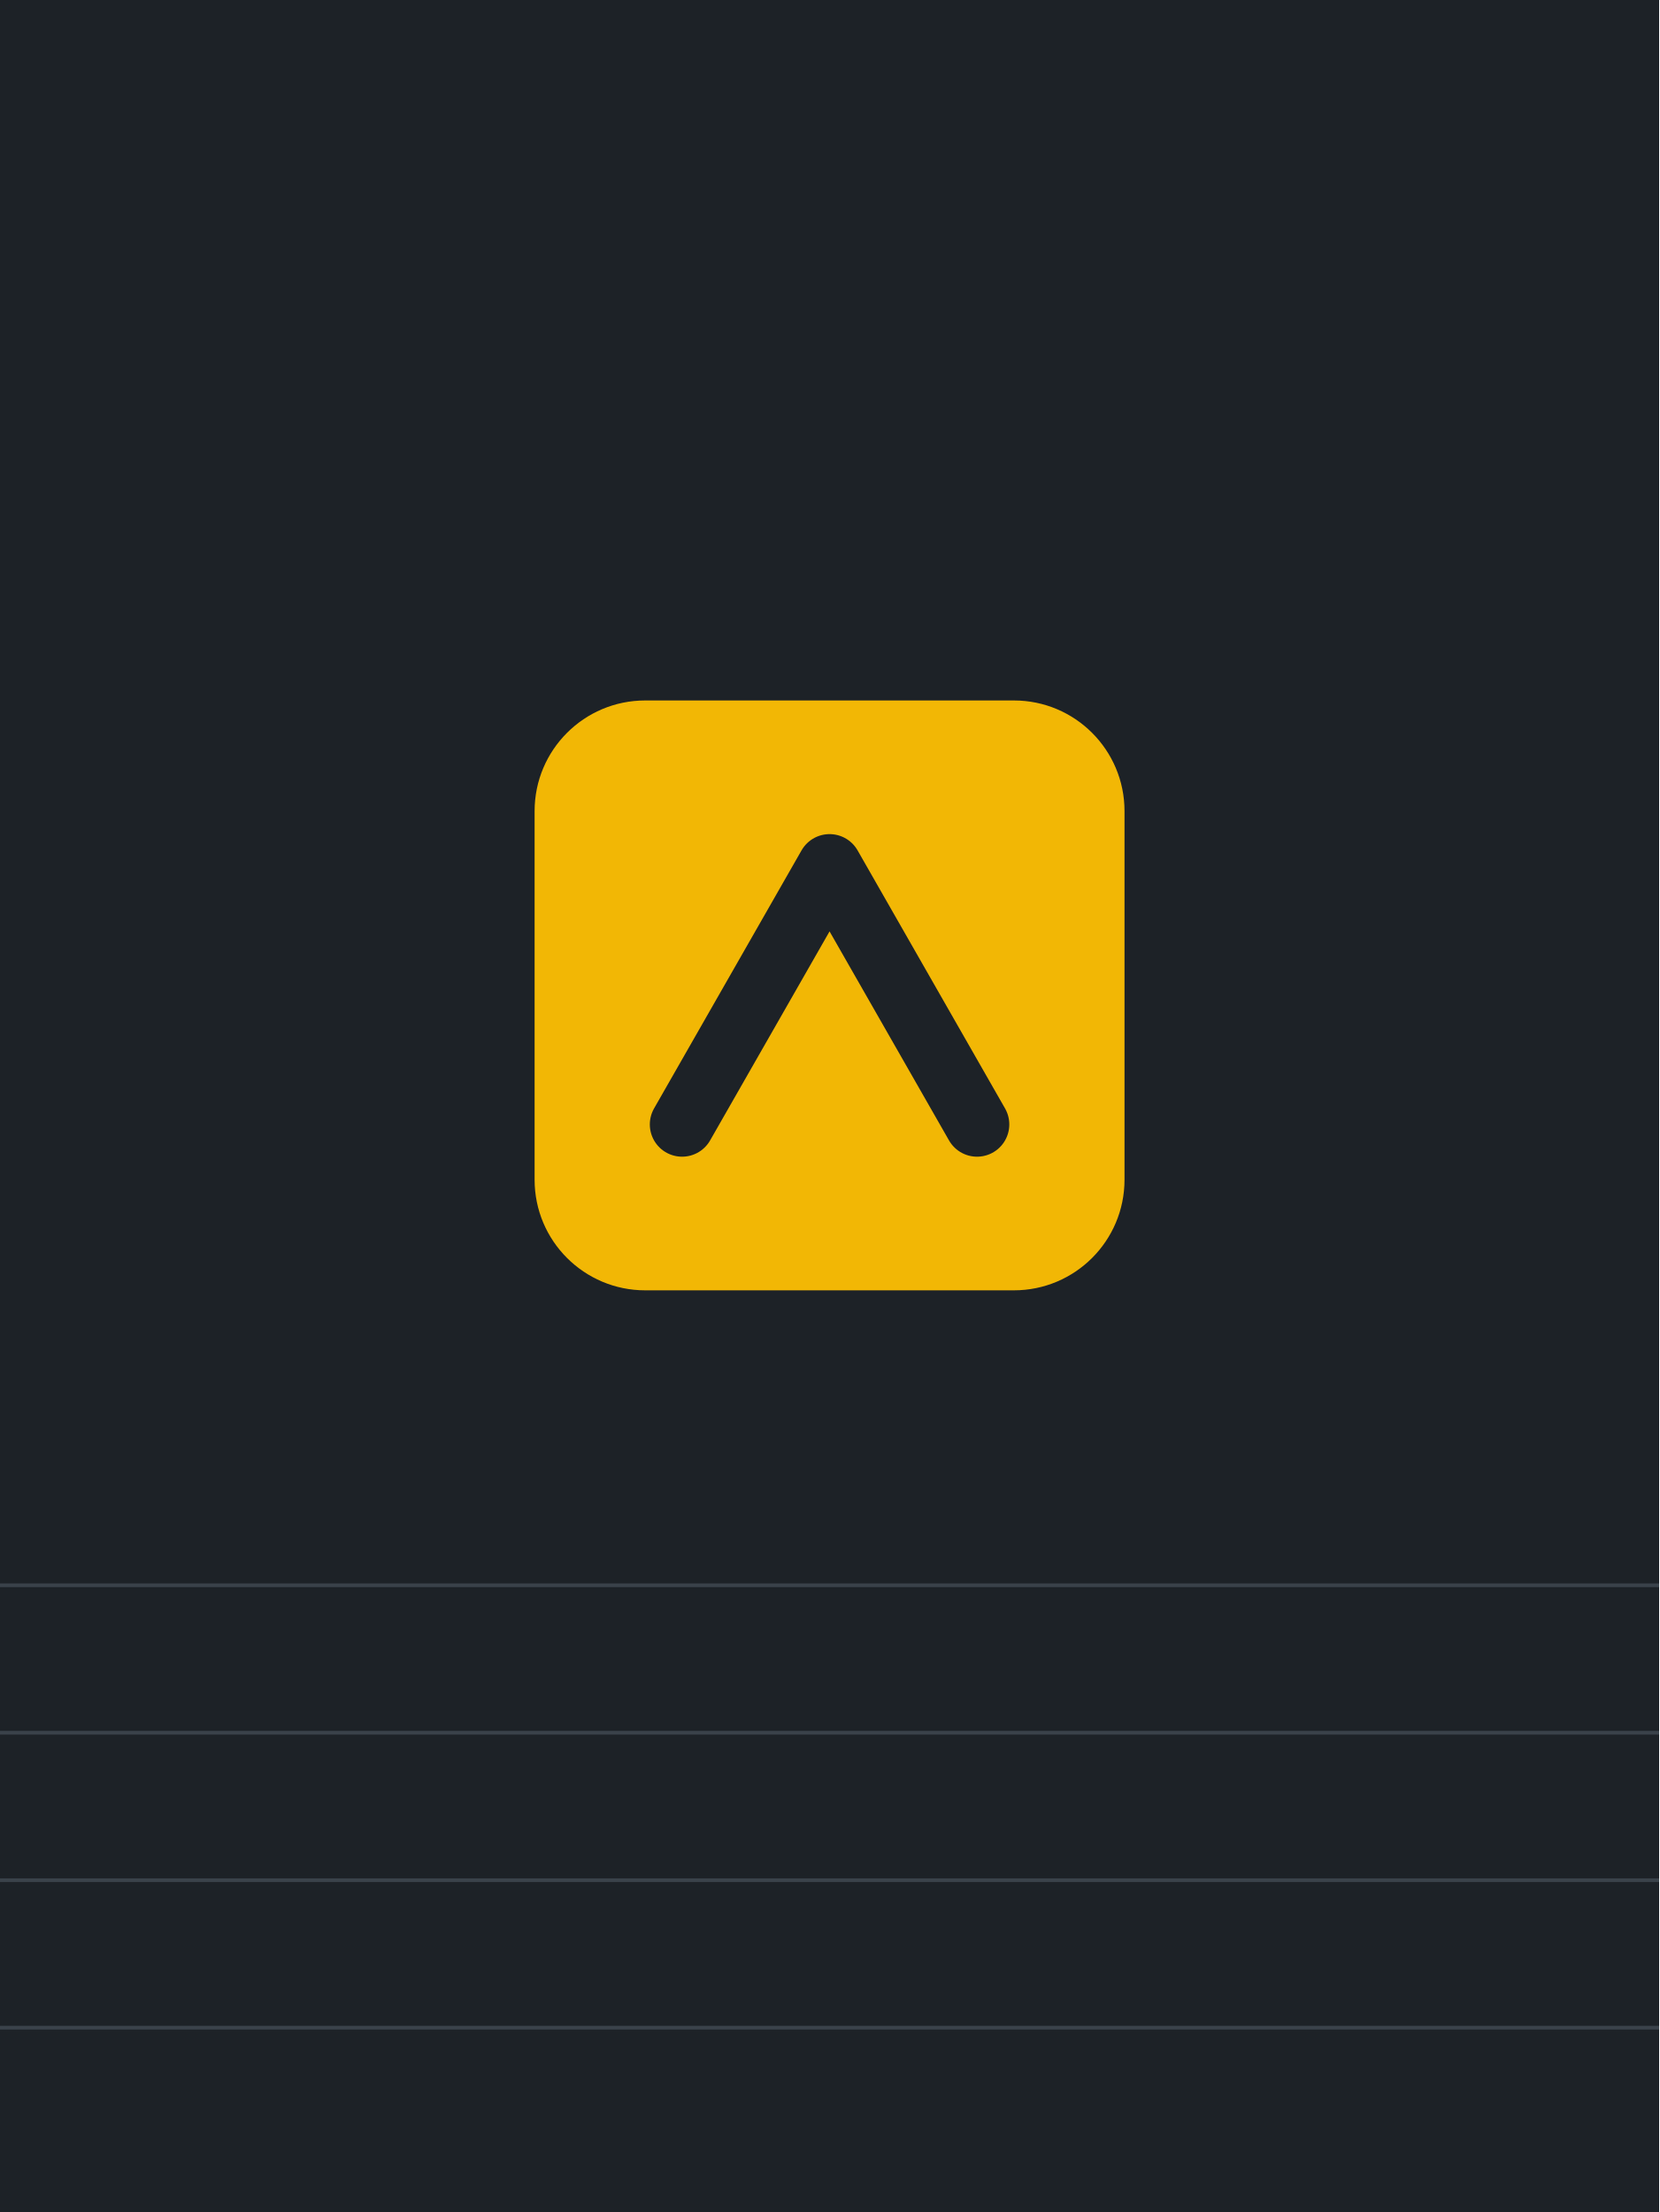
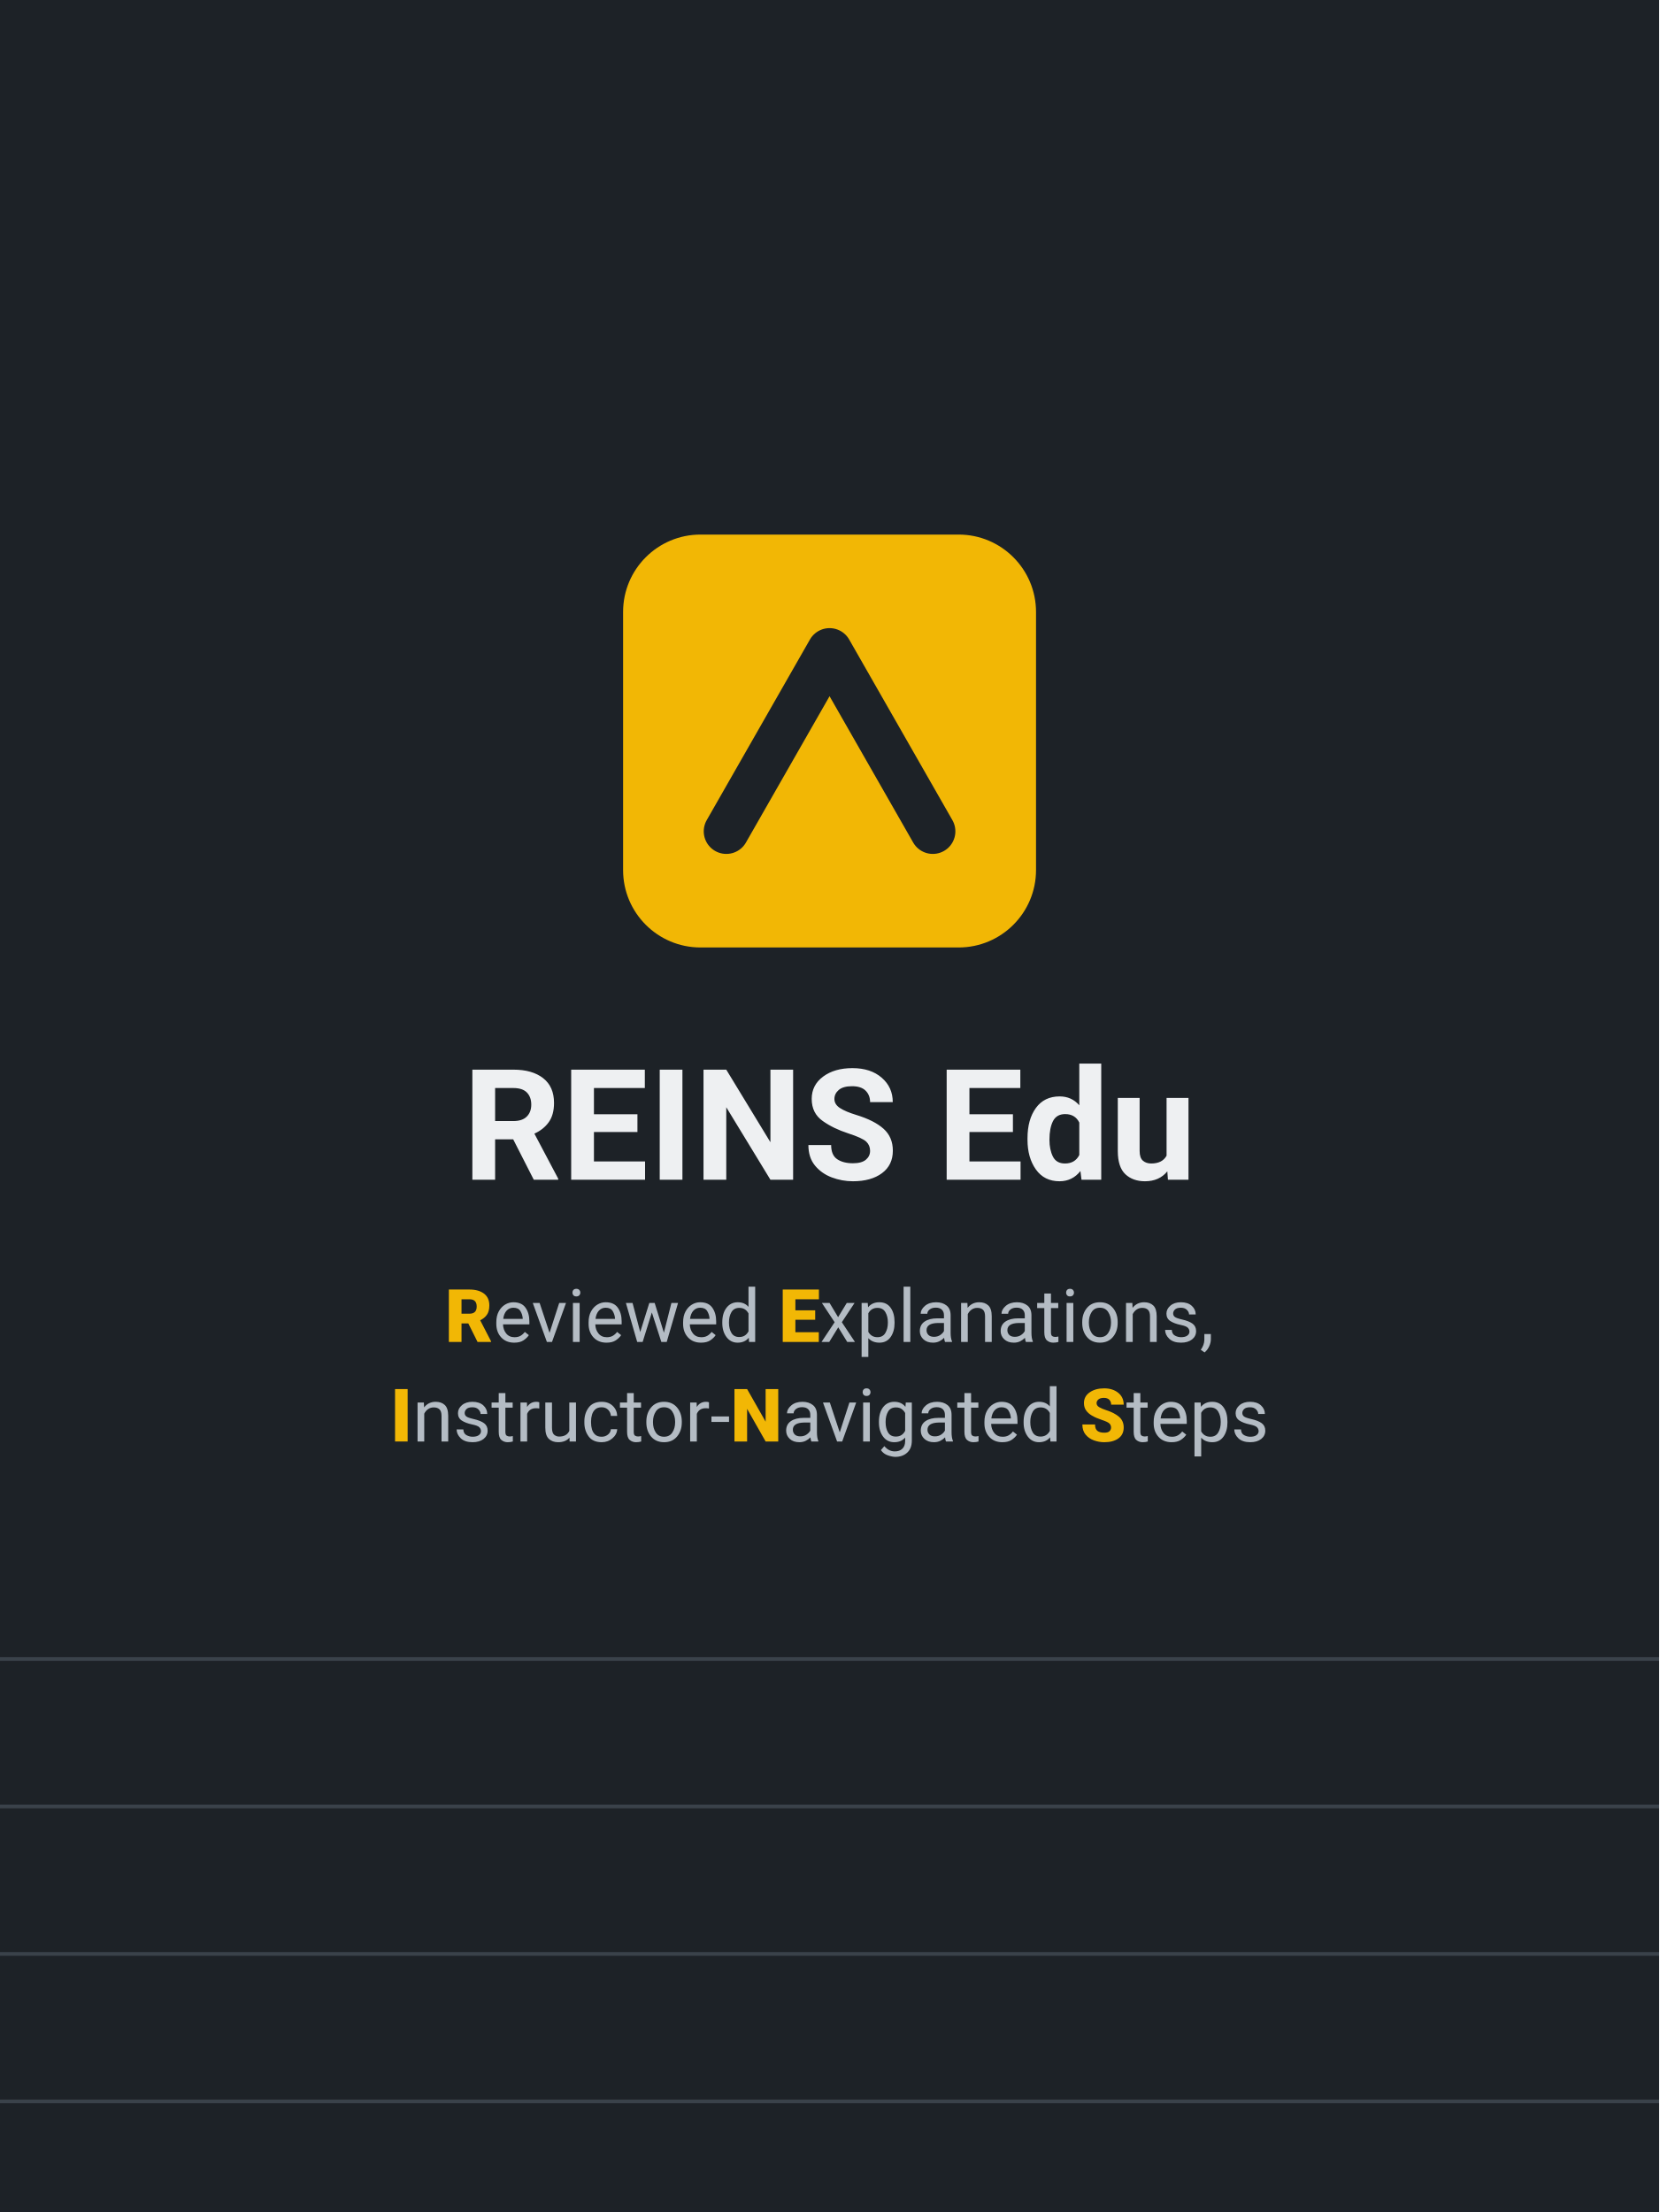
<svg xmlns="http://www.w3.org/2000/svg" viewBox="0 0 900 1200" preserveAspectRatio="xMidYMid slice">
  <rect width="900" height="1200" fill="#1d2227" />
  <g fill="none" stroke="#3a424a" stroke-width="2">
-     <path d="M0 860h900M0 940h900M0 1020h900M0 1100h900" />
+     <path d="M0 900h900M0 980h900M0 1060h900M0 1140h900" />
  </g>
-   <g transform="translate(290 380) scale(5)">
+   <g transform="translate(338 290) scale(3.5)">
    <rect width="64" height="64" rx="12" fill="#f2b705" />
    <path d="M16 46 32 18 48 46" fill="none" stroke="#1d2227" stroke-width="7" stroke-linecap="round" stroke-linejoin="round" />
  </g>
+   <g font-family="Assistant, -apple-system, BlinkMacSystemFont, 'Segoe UI', Roboto, Arial, sans-serif" text-anchor="middle">
+     <text x="450" y="640" font-size="84" font-weight="700" fill="#eef0f2">REINS Edu</text>
+     <text x="450" y="728" font-size="40" fill="#b4bcc4">
+       <tspan font-weight="800" fill="#f2b705">R</tspan>eviewed <tspan font-weight="800" fill="#f2b705">E</tspan>xplanations,</text>
+     <text x="450" y="782" font-size="40" fill="#b4bcc4">
+       <tspan font-weight="800" fill="#f2b705">I</tspan>nstructor-<tspan font-weight="800" fill="#f2b705">N</tspan>avigated <tspan font-weight="800" fill="#f2b705">S</tspan>teps</text>
+   </g>
</svg>
